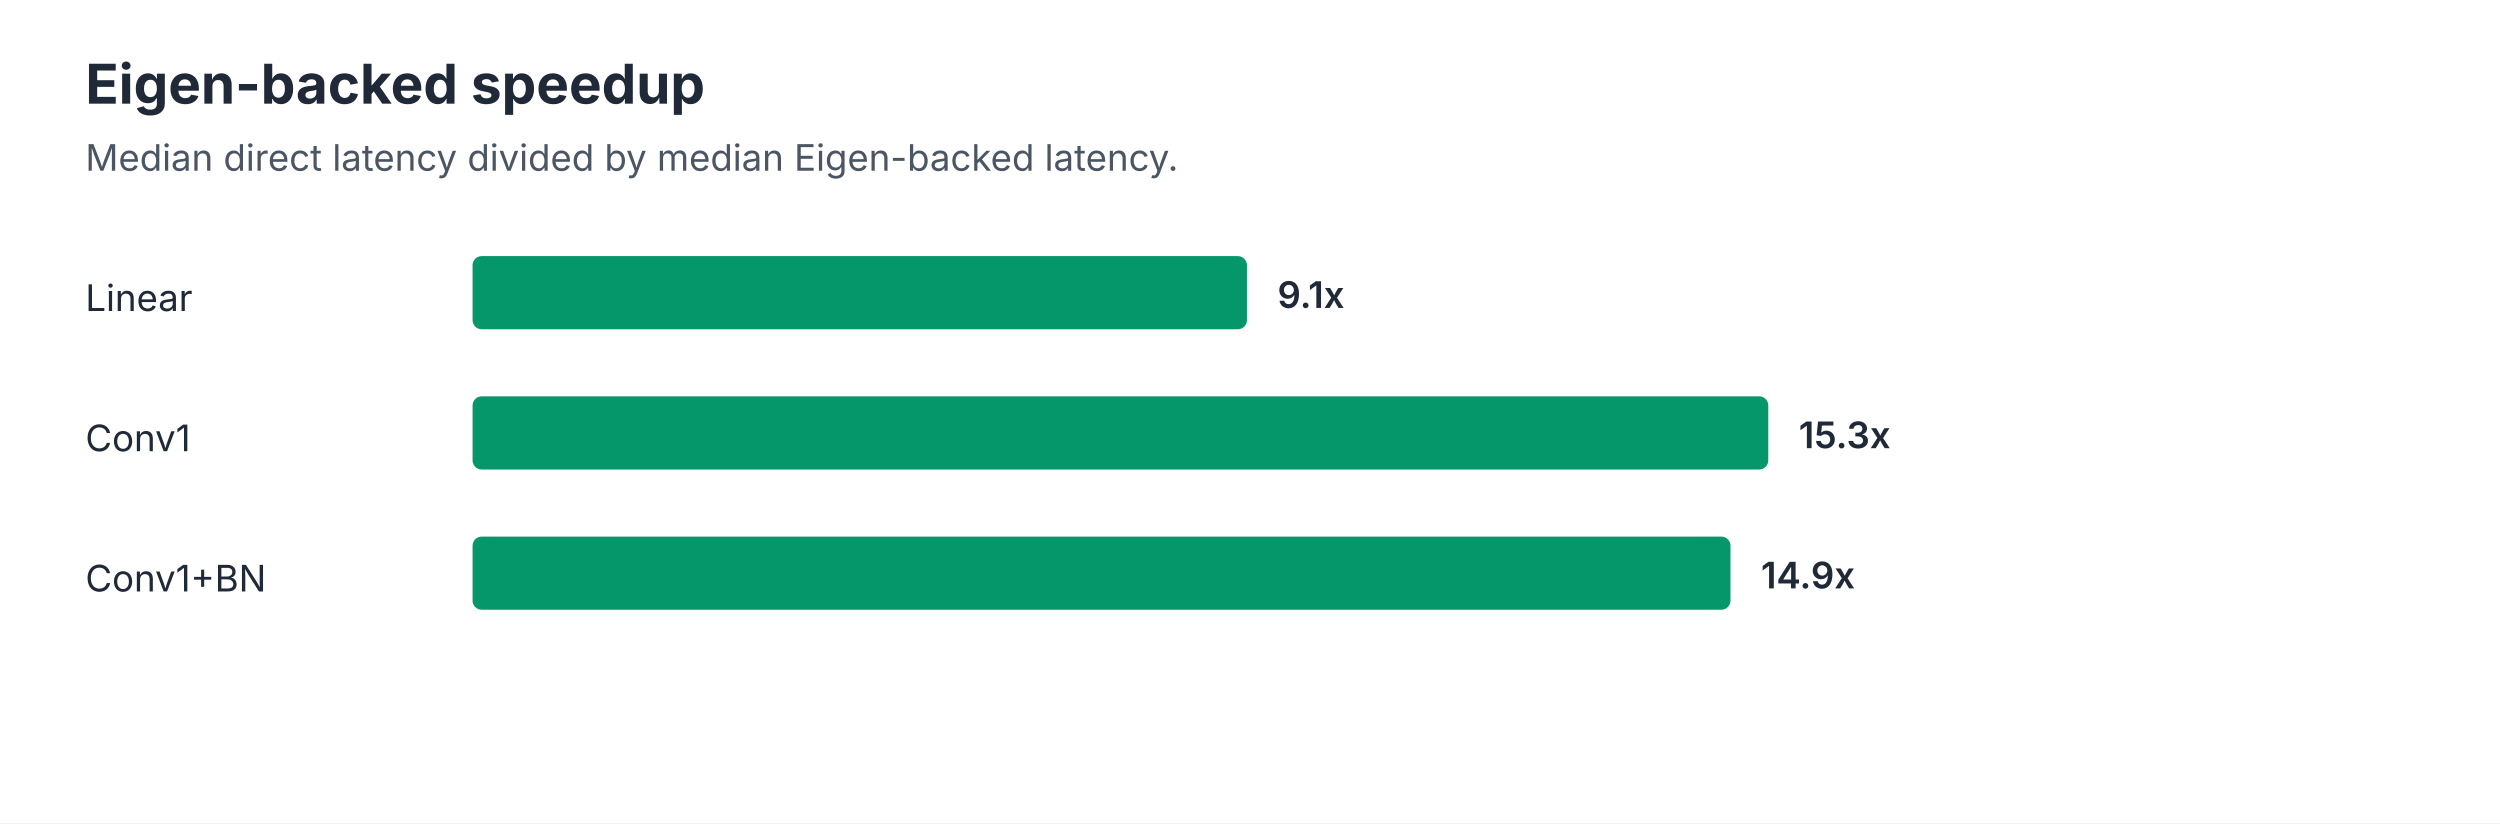
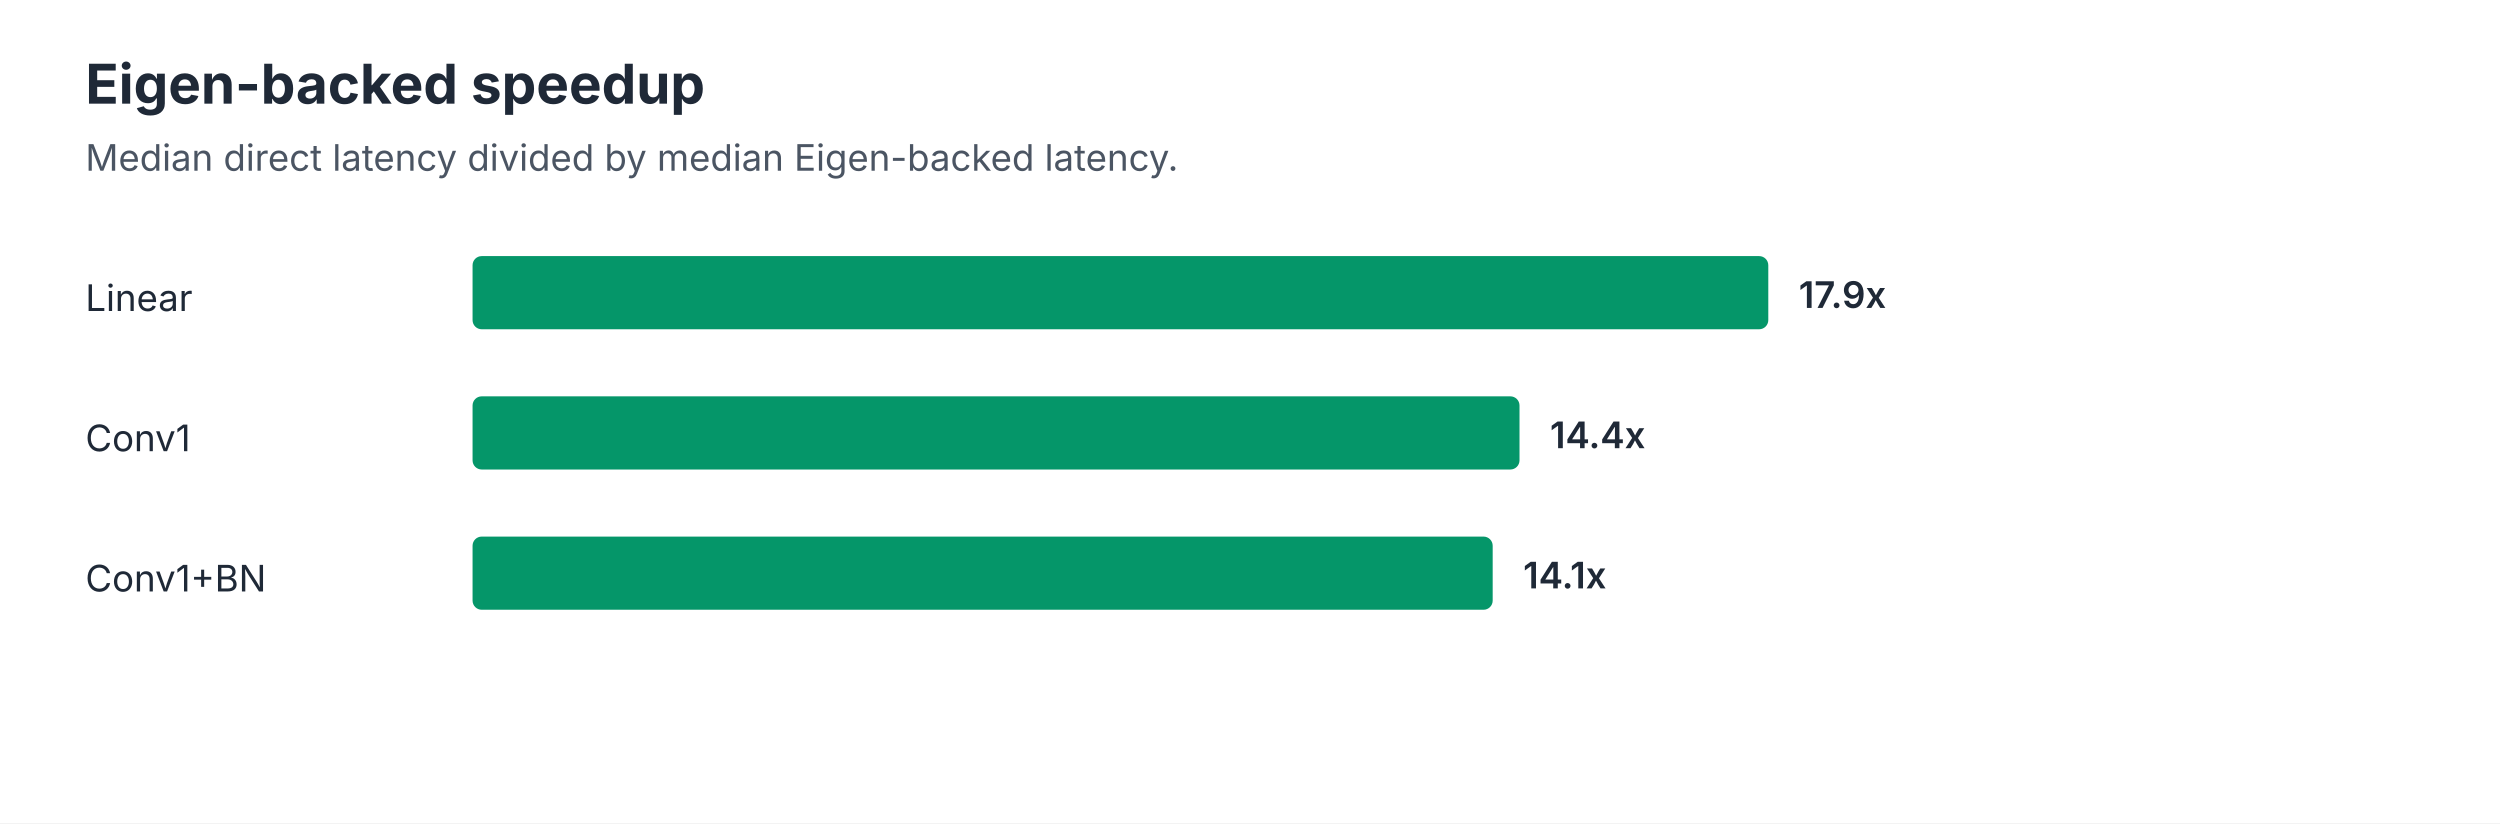
<svg xmlns="http://www.w3.org/2000/svg" width="820" height="270" viewBox="0 0 820 270" role="img">
  <style>text{font-family:Inter,Arial,sans-serif;fill:#1f2937}.title{font-size:18px;font-weight:700}.subtitle{font-size:12px;fill:#4b5563}.label{font-size:12px}.value{font-size:12px;font-weight:600}.axis{stroke:#d1d5db;stroke-width:1}.bar-direct{fill:#64748b}.bar-eigen{fill:#2563eb}.bar-speed{fill:#059669}</style>
  <rect width="100%" height="100%" fill="#ffffff" />
  <text class="title" x="28" y="34">Eigen-backed speedup</text>
  <text class="subtitle" x="28" y="56">Median direct latency divided by median Eigen-backed latency.</text>
  <text class="label" x="28" y="102">Linear</text>
-   <rect class="bar-speed" x="155" y="84" width="254.0" height="24" rx="3" />
-   <text class="value" x="419.0" y="101">9.1x</text>
+   <rect class="bar-speed" x="155" y="84" width="425.0" height="24" rx="3" />
+   <text class="value" x="590.0" y="101">17.9x</text>
  <text class="label" x="28" y="148">Conv1</text>
-   <rect class="bar-speed" x="155" y="130" width="425.0" height="24" rx="3" />
-   <text class="value" x="590.0" y="147">15.3x</text>
+   <rect class="bar-speed" x="155" y="130" width="343.4" height="24" rx="3" />
+   <text class="value" x="508.4" y="147">14.4x</text>
  <text class="label" x="28" y="194">Conv1+BN</text>
-   <rect class="bar-speed" x="155" y="176" width="412.6" height="24" rx="3" />
-   <text class="value" x="577.6" y="193">14.9x</text>
+   <rect class="bar-speed" x="155" y="176" width="334.6" height="24" rx="3" />
+   <text class="value" x="499.6" y="193">14.1x</text>
</svg>
